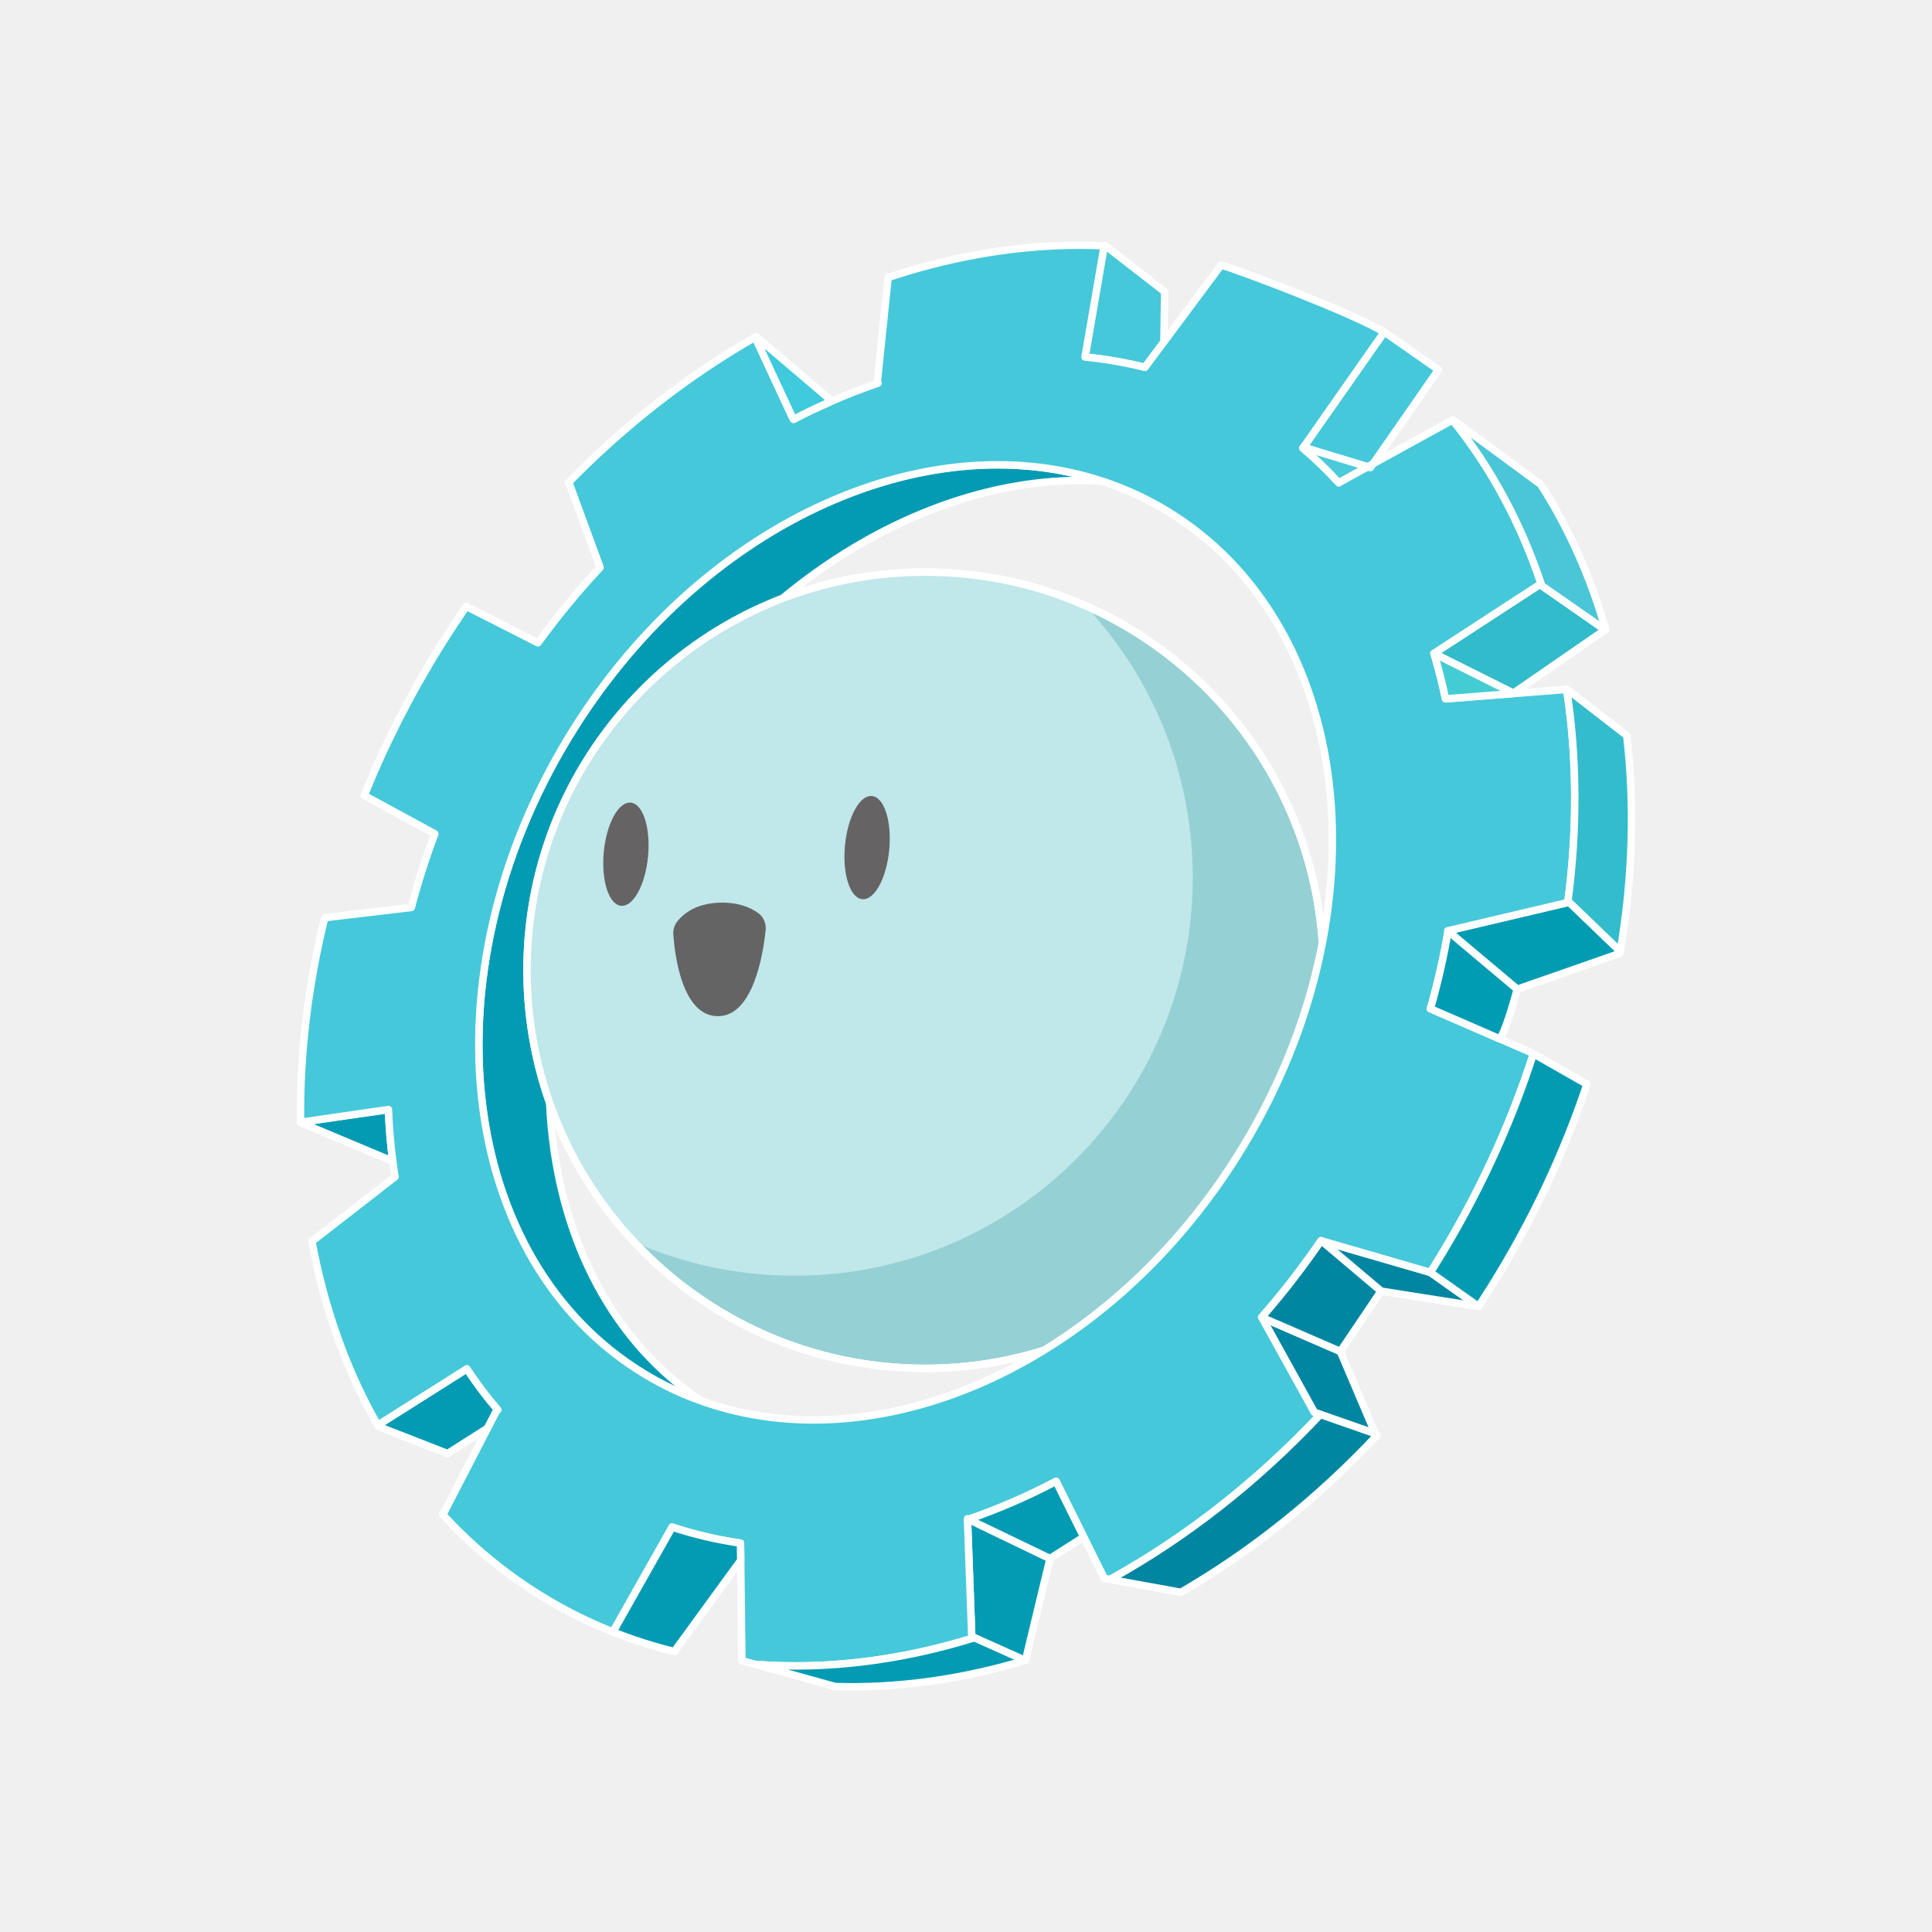
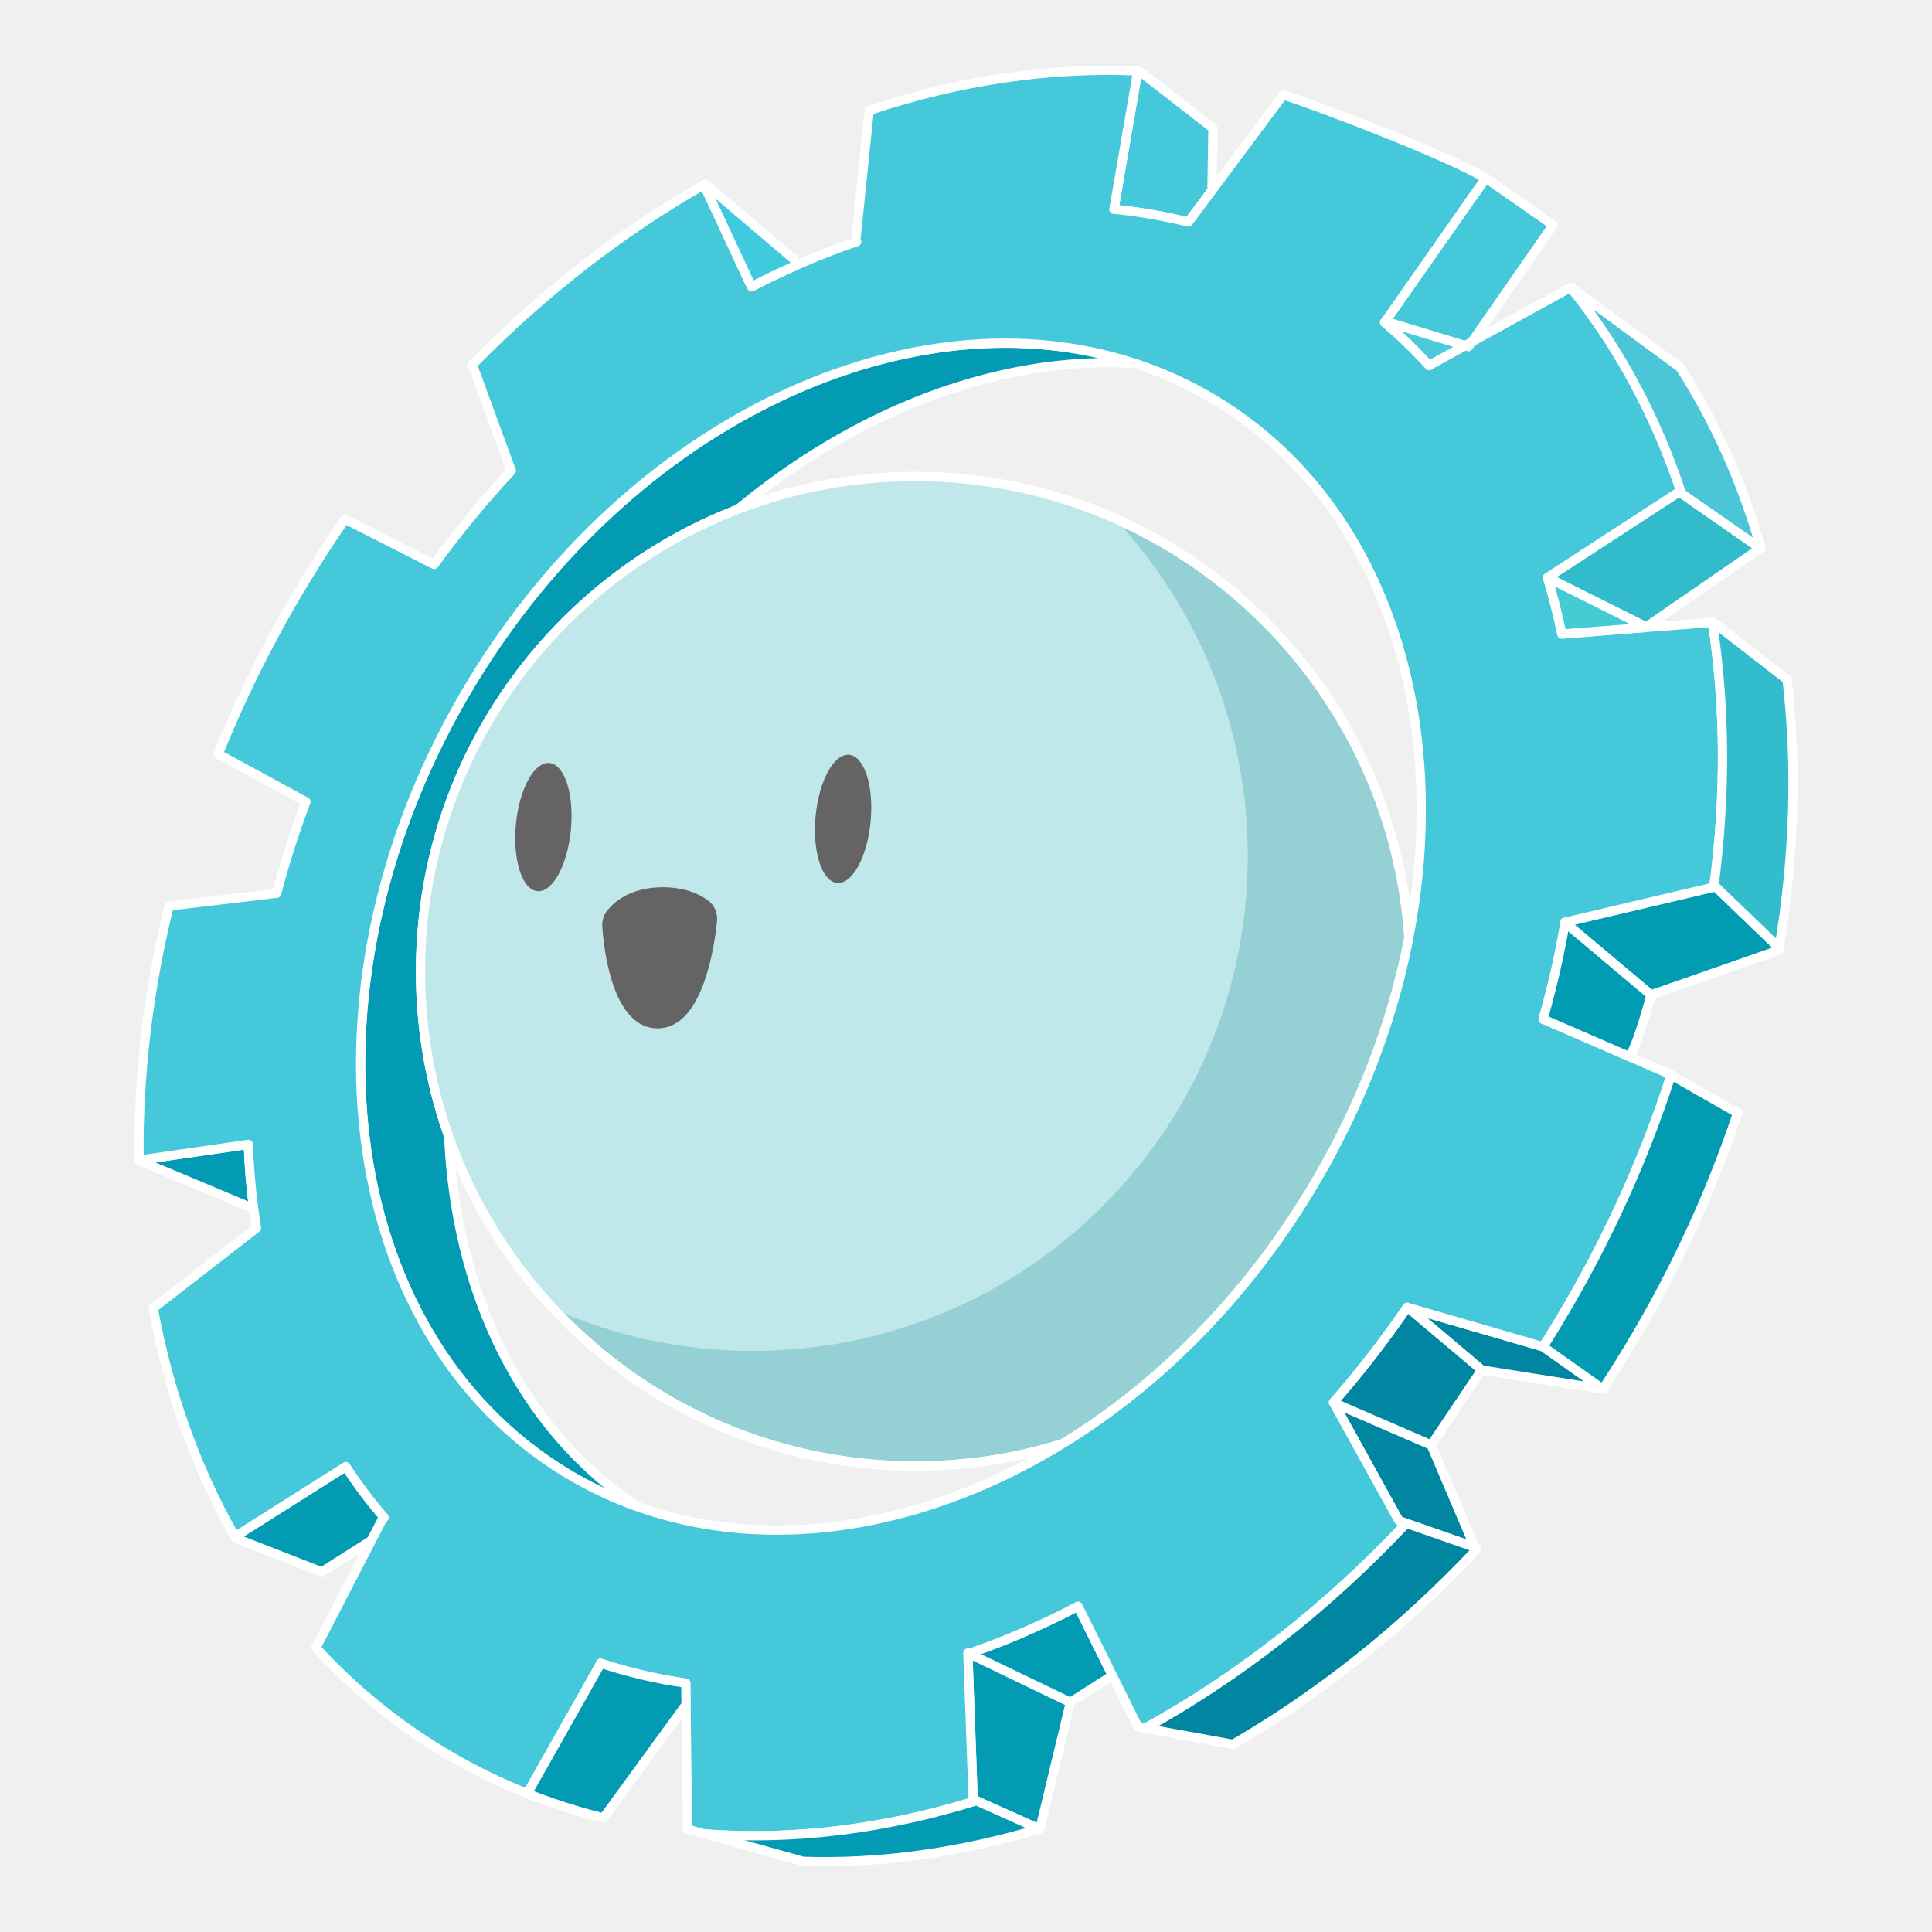
<svg xmlns="http://www.w3.org/2000/svg" version="1.1" id="图层_4" x="0px" y="0px" viewBox="0 0 256 256" xml:space="preserve" width="256" height="256">
  <defs id="defs64" />
  <style type="text/css" id="style1">
	.st0{fill:url(#SVGID_1_);}
	.st1{fill:#039BB3;stroke:#FFFFFF;stroke-width:0.992;stroke-linecap:round;stroke-linejoin:round;stroke-miterlimit:10;}
	.st2{fill:#95D0D4;stroke:#FFFFFF;stroke-width:0.992;stroke-miterlimit:10;}
	.st3{fill:#C0E7EA;}
	.st4{fill:none;stroke:#FFFFFF;stroke-width:0.992;stroke-miterlimit:10;}
	.st5{fill:#666364;}
	.st6{fill:#646464;}
	.st7{fill:#45C8DA;stroke:#FFFFFF;stroke-width:0.992;stroke-linecap:round;stroke-linejoin:round;stroke-miterlimit:10;}
	.st8{fill:#32BBCB;stroke:#FFFFFF;stroke-width:0.992;stroke-linecap:round;stroke-linejoin:round;stroke-miterlimit:10;}
	.st9{fill:#019CB2;stroke:#FFFFFF;stroke-width:0.992;stroke-linecap:round;stroke-linejoin:round;stroke-miterlimit:10;}
	.st10{fill:#0086A1;stroke:#FFFFFF;stroke-width:0.992;stroke-linecap:round;stroke-linejoin:round;stroke-miterlimit:10;}
	.st11{fill:#3FCADD;stroke:#FFFFFF;stroke-width:0.992;stroke-linecap:round;stroke-linejoin:round;stroke-miterlimit:10;}
	.st12{fill:#4ACADA;stroke:#FFFFFF;stroke-width:0.992;stroke-linecap:round;stroke-linejoin:round;stroke-miterlimit:10;}
	.st13{fill:#009CB3;stroke:#FFFFFF;stroke-width:0.992;stroke-linecap:round;stroke-linejoin:round;stroke-miterlimit:10;}
	.st14{fill:#33BCCC;stroke:#FFFFFF;stroke-width:0.992;stroke-linecap:round;stroke-linejoin:round;stroke-miterlimit:10;}
	.st15{fill:#43CCD4;stroke:#FFFFFF;stroke-width:0.992;stroke-linecap:round;stroke-linejoin:round;stroke-miterlimit:10;}
	.st16{fill:#4AC6D8;stroke:#FFFFFF;stroke-width:0.992;stroke-linecap:round;stroke-linejoin:round;stroke-miterlimit:10;}
	.st17{fill:#039BB2;stroke:#FFFFFF;stroke-width:0.992;stroke-linecap:round;stroke-linejoin:round;stroke-miterlimit:10;}
	.st18{fill:url(#SVGID_00000031918329305661806560000013481626714713804435_);}
	.st19{fill:url(#SVGID_00000052074692473146166420000014073522574086860445_);}
	.st20{fill:url(#SVGID_00000013891789681534132390000007234508302796126619_);}
	.st21{fill:#D9EFF4;}
	.st22{fill:#A6A4AA;}
	.st23{fill:url(#SVGID_00000016037355769388288190000018374799492484434086_);}
	.st24{fill:#59BBC7;}
	.st25{fill:url(#SVGID_00000127013451408738508890000006830396803497918890_);}
	.st26{fill:none;}
	.st27{fill:#039BB3;}
	.st28{fill:#95D0D4;}
	.st29{fill:#45C8DA;}
	.st30{fill:#32BBCB;}
	.st31{fill:#019CB2;}
	.st32{fill:#0086A1;}
	.st33{fill:#3FCADD;}
	.st34{fill:#4ACADA;}
	.st35{fill:#009CB3;}
	.st36{fill:#33BCCC;}
	.st37{fill:#43CCD4;}
	.st38{fill:#4AC6D8;}
	.st39{fill:#039BB2;}
	.st40{fill:url(#SVGID_00000183928788038122311590000008959641642962662031_);}
	.st41{fill:url(#SVGID_00000103254394115248746500000007954516804238988197_);}
	.st42{fill:url(#SVGID_00000075882310996937415320000012932923057009567360_);}
	.st43{fill:url(#SVGID_00000183946555333433480600000016128002491720684683_);}
	.st44{fill:url(#SVGID_00000009557397835014597260000001775053676381569927_);}
	.st45{fill:url(#SVGID_00000101781421024456693840000008756121804441578658_);}
	.st46{fill:url(#SVGID_00000099658145593202827290000002423522037563722629_);}
	.st47{fill:url(#SVGID_00000015330298315246003220000005647962077857602709_);}
	.st48{fill:url(#SVGID_00000017489681196715622890000004793329624792334467_);}
</style>
-   <g id="g88" style="display:inline" transform="matrix(0.9920635,0,0,0.9920635,-5.315586,-66.97854)">
+   <g id="g88" style="display:inline" transform="matrix(1.232805,0,0,1.232805,-37.66691,-114.2931)">
    <path class="st1" d="m 152.57,131.78 c -21.86,-1.36 -46.44,12.77 -61.46,37.58 -19.31,31.92 -15.63,69.66 7.99,85.3 -2.65,-0.93 -5.21,-2.14 -7.67,-3.63 -24.9,-15.07 -29.46,-53.09 -10.19,-84.93 17.14,-28.31 47.35,-42.2 71.33,-34.32 z" id="path8" />
    <path class="st2" d="m 182.11,197.11 c 0,29.37 -23.81,53.17 -53.18,53.17 -15.32,0 -29.14,-6.48 -38.84,-16.85 -8.9,-9.5 -14.34,-22.27 -14.34,-36.32 0,-29.37 23.81,-53.18 53.18,-53.18 7.62,0 14.85,1.6 21.4,4.48 18.71,8.24 31.78,26.94 31.78,48.7 z" id="path9" />
    <path class="st3" d="m 164.67,184.73 c 0,29.37 -23.81,53.18 -53.18,53.18 -7.62,0 -14.85,-1.6 -21.4,-4.48 -8.9,-9.5 -14.34,-22.27 -14.34,-36.32 0,-29.37 23.81,-53.18 53.18,-53.18 7.62,0 14.85,1.6 21.4,4.48 8.9,9.5 14.34,22.27 14.34,36.32 z" id="path10" />
    <path class="st4" d="m 182.11,197.11 c 0,29.37 -23.81,53.17 -53.18,53.17 -15.32,0 -29.14,-6.48 -38.84,-16.85 -8.9,-9.5 -14.34,-22.27 -14.34,-36.32 0,-29.37 23.81,-53.18 53.18,-53.18 7.62,0 14.85,1.6 21.4,4.48 18.71,8.24 31.78,26.94 31.78,48.7 z" id="path11" />
    <g id="g12">
      <ellipse transform="matrix(0.0934,-0.9956,0.9956,0.0934,-100.1515,253.2146)" class="st5" cx="88.96" cy="181.6" rx="6.92" ry="2.97" id="ellipse11" />
      <ellipse transform="matrix(0.0934,-0.9956,0.9956,0.0934,-70.0688,284.4827)" class="st5" id="ellipse12" ry="2.97" rx="6.92" cy="180.72" cx="121.17" />
      <path class="st6" d="m 95.29,192.33 c -0.05,-0.65 0.15,-1.29 0.57,-1.8 0.78,-0.95 2.39,-2.29 5.38,-2.44 2.63,-0.13 4.35,0.64 5.35,1.35 0.75,0.52 1.13,1.43 1.03,2.33 -0.34,3.22 -1.67,11.43 -6.33,11.47 -4.83,0.05 -5.81,-8.2 -6,-10.91 z" id="path12" />
    </g>
    <path class="st7" d="m 160.99,112.95 -2.71,3.63 c -2.62,-0.65 -5.29,-1.11 -8,-1.38 l 2.56,-14.86 c 0.06,0 0.11,0 0.17,0.01 h 0.01 l 7.9,6.13 -0.1,6.35 z" id="path13" />
    <path class="st1" d="M 57.82,222.62 45.5,217.45 v -0.04 l 11.74,-1.7 c 0.09,2.34 0.28,4.64 0.58,6.91 z" id="path14" />
    <path class="st1" d="m 71.85,255.82 -0.18,0.15 -1.26,2.44 -0.09,-0.04 -5.18,3.29 -9.22,-3.6 c -0.04,-0.06 -0.08,-0.12 -0.11,-0.19 l 11.91,-7.53 c 1.26,1.92 2.63,3.75 4.13,5.48 z" id="path15" />
    <path class="st7" d="m 197.48,116.9 -1.77,2.55 -6.95,10 -0.01,0.01 -0.73,0.4 -8.57,-2.6 9.65,-13.78 h 0.01 l 1.12,-1.61 c 0.12,0.06 0.24,0.13 0.35,0.21 l 0.01,0.01 z" id="path16" />
-     <polygon class="st8" points="211.03,145.57 211.29,145.75 219.75,151.64 213.91,155.67 207.49,160.1 196.89,154.8 196.89,154.78 " id="polygon16" />
+     <polygon class="st8" points="196.89,154.78 211.03,145.57 211.29,145.75 219.75,151.64 213.91,155.67 207.49,160.1 196.89,154.8 " id="polygon16" />
    <path class="st9" d="m 221.77,194.58 v 0.01 c -0.02,0.09 -0.03,0.17 -0.05,0.26 l -8.72,3.05 -5,1.74 -9.23,-7.76 c 0,-0.02 0.01,-0.03 0,-0.05 l 15.99,-3.77 0.19,-0.04 z" id="path17" />
-     <polygon class="st10" points="181.85,233.24 196.4,237.46 202.83,242.01 194.3,240.67 189.81,239.96 " id="polygon17" />
+     <polygon class="st10" points="194.3,240.67 189.81,239.96 181.85,233.24 196.4,237.46 202.83,242.01 " id="polygon17" />
    <path class="st1" d="m 145.6,275.68 -1.82,7.56 -1.45,6.03 c -0.03,0.01 -0.05,0.02 -0.07,0.02 l -6.76,-3.03 -0.35,-0.16 -0.57,-15.64 c 0.04,-0.01 0.08,-0.02 0.12,-0.03 z" id="path18" />
    <path class="st1" d="m 150.12,272.8 -4.52,2.88 -10.9,-5.25 c 3.95,-1.36 7.87,-3.05 11.72,-5.08 l 0.05,0.1 z" id="path19" />
-     <polygon class="st10" points="173.89,243.47 184.38,248.02 185.94,251.69 189.05,259 181.71,256.44 180.91,256.16 " id="polygon19" />
+     <polygon class="st10" points="184.38,248.02 185.94,251.69 189.05,259 181.71,256.44 180.91,256.16 173.89,243.47 " id="polygon19" />
    <path class="st10" d="m 189.81,239.96 -5.43,8.06 -10.49,-4.55 -0.03,-0.02 c 2.8,-3.19 5.46,-6.61 7.94,-10.24 l 0.05,0.03 z" id="path20" />
    <path class="st7" d="m 214.76,188.06 c 1.3,-9.8 1.24,-19.41 -0.15,-28.46 l -7.12,0.55 -9.06,0.71 c -0.43,-2.06 -0.94,-4.08 -1.54,-6.06 l -0.01,-0.01 h 0.01 v -0.01 l 14.14,-9.21 0.26,0.18 c -2.72,-8.2 -6.71,-15.69 -11.92,-22.14 l -10.61,5.84 -0.01,0.01 -0.36,0.51 -0.37,-0.11 -3.77,2.07 -0.08,0.07 c -1.49,-1.64 -3.09,-3.19 -4.8,-4.64 l 0.08,-0.1 9.65,-13.78 h 0.01 l 1.12,-1.61 c -4.47,-2.66 -19.14,-8.19 -21.77,-8.95 l -7.47,10.03 -2.71,3.63 c -2.62,-0.65 -5.29,-1.11 -8,-1.38 l 2.56,-14.86 c -9.46,-0.43 -19.23,1.03 -28.86,4.24 l -1.43,13.84 0.09,0.27 c -2.15,0.73 -4.29,1.56 -6.41,2.5 -1.64,0.71 -3.27,1.49 -4.88,2.33 l -0.23,-0.43 -4.9,-10.53 C 97.39,117.61 88.94,124.14 81.25,132 l 0.18,0.18 4.08,11.13 c -2.91,3.12 -5.69,6.48 -8.29,10.06 l -0.08,-0.03 -9.5,-4.83 c -1.17,1.7 -2.31,3.43 -3.42,5.21 -4.08,6.54 -7.48,13.26 -10.21,20.05 l 0.07,0.03 9.36,5.09 c -1.24,3.27 -2.28,6.54 -3.14,9.82 v 0.01 l -11.57,1.37 c -2.28,9.25 -3.34,18.45 -3.23,27.32 l 11.74,-1.7 c 0.09,2.34 0.28,4.64 0.58,6.91 0.09,0.7 0.19,1.39 0.3,2.08 l -11.1,8.62 c 1.64,8.87 4.58,17.17 8.79,24.55 l 11.91,-7.53 c 1.26,1.92 2.63,3.75 4.13,5.48 l -0.18,0.15 -1.26,2.44 -5.84,11.3 -0.09,0.08 c 3.74,4.08 8.03,7.68 12.85,10.69 3.19,1.99 6.5,3.66 9.92,5.01 l 0.06,-0.15 7.76,-13.74 0.04,-0.12 c 2.98,0.98 6.03,1.7 9.15,2.14 l 0.03,2.31 0.16,13.39 1.8,0.5 h 0.01 c 9.55,0.73 19.45,-0.52 29.24,-3.56 l -0.35,-0.16 -0.57,-15.64 v -0.09 l 0.12,0.06 c 3.95,-1.36 7.87,-3.05 11.72,-5.08 l 0.05,0.1 3.65,7.35 2.74,5.53 0.77,0.14 c 10,-5.52 19.54,-12.93 28.08,-22.03 l -0.8,-0.28 -7.02,-12.69 -0.03,-0.02 c 2.8,-3.19 5.46,-6.61 7.94,-10.24 l 0.05,0.03 14.55,4.22 c 0.2,-0.29 0.38,-0.59 0.57,-0.89 5.73,-9.18 10.12,-18.72 13.2,-28.31 l -0.28,-0.16 -4.19,-1.82 -9.19,-3.99 -0.1,-0.03 c 0.99,-3.47 1.78,-6.93 2.36,-10.38 l -0.05,-0.04 0.05,-0.01 z m -43.37,32.6 c -17.37,28.7 -48.16,42.57 -72.29,34 -2.65,-0.93 -5.21,-2.14 -7.67,-3.63 -24.9,-15.07 -29.46,-53.09 -10.19,-84.93 17.14,-28.31 47.35,-42.2 71.33,-34.32 0.01,0 0.02,0 0.02,0 2.98,0.98 5.86,2.3 8.61,3.96 24.9,15.07 29.46,53.09 10.19,84.92 z" id="path21" />
    <path class="st11" d="m 116.23,121.19 c -1.64,0.71 -3.27,1.49 -4.88,2.33 l -0.23,-0.43 -4.9,-10.53 c 0.05,-0.02 0.09,-0.05 0.14,-0.08 l 9.65,8.21 z" id="path22" />
    <path class="st1" d="m 104.29,275.93 -8.84,12.13 -0.01,0.05 c -0.95,-0.23 -1.9,-0.49 -2.84,-0.77 -1.81,-0.53 -3.59,-1.15 -5.35,-1.85 l 0.06,-0.15 7.76,-13.74 0.04,-0.12 c 2.98,0.98 6.03,1.7 9.15,2.14 z" id="path23" />
    <path class="st12" d="m 188.02,129.86 -3.77,2.07 -0.08,0.07 c -1.49,-1.64 -3.09,-3.19 -4.8,-4.64 l 0.08,-0.1 z" id="path24" />
    <path class="st1" d="m 142.26,289.29 c -8.54,2.56 -17.15,3.76 -25.52,3.48 v -0.04 l -10.48,-2.91 c 9.55,0.73 19.45,-0.52 29.24,-3.56 z" id="path25" />
    <path class="st10" d="m 189.29,259.22 c -8,8.53 -16.89,15.57 -26.2,20.97 h -0.01 l -9.45,-1.72 c 10,-5.52 19.54,-12.93 28.08,-22.03 l 7.34,2.56 z" id="path26" />
    <path class="st13" d="m 208,199.64 c 0,0 -1.33,5.11 -2.27,6.56 l -0.03,0.08 -9.19,-3.99 -0.1,-0.03 c 0.99,-3.47 1.78,-6.93 2.36,-10.38 z" id="path27" />
    <path class="st14" d="m 221.77,194.58 -6.82,-6.56 -0.19,0.04 c 1.3,-9.8 1.24,-19.41 -0.15,-28.46 l 0.08,-0.01 7.94,6.16 c 1.08,9.22 0.8,18.95 -0.86,28.83 z" id="path28" style="stroke:#ffffff;stroke-width:0.992;stroke-dasharray:none;stroke-opacity:1" />
    <path class="st15" d="m 207.49,160.1 v 0.05 l -9.06,0.71 c -0.43,-2.06 -0.94,-4.08 -1.54,-6.06 z" id="path29" />
    <path class="st16" d="m 219.82,151.62 -0.07,0.02 -8.46,-5.89 c -2.72,-8.2 -6.71,-15.69 -11.92,-22.14 l 0.04,-0.02 11.73,8.62 c 3.77,5.88 6.67,12.41 8.68,19.41 z" id="path30" />
    <path class="st17" d="m 217.33,212.28 c -3.05,9.17 -7.31,18.29 -12.79,27.07 -0.56,0.9 -1.13,1.78 -1.71,2.66 l -6.43,-4.55 c 0.2,-0.29 0.38,-0.59 0.57,-0.89 5.73,-9.18 10.12,-18.72 13.2,-28.31 l 6.92,3.94 z" id="path31" />
  </g>
  <linearGradient id="SVGID_00000163789698304475203470000008579991115055182754_" gradientUnits="userSpaceOnUse" x1="246.123" y1="170.508" x2="308.232" y2="232.617">
    <stop offset="0.25" style="stop-color:#45C8DA" id="stop31" />
    <stop offset="0.45" style="stop-color:#73d5e3;stop-opacity:1;" id="stop80" />
    <stop offset="0.6" style="stop-color:#a2e3ec;stop-opacity:1;" id="stop68" />
    <stop offset="0.798" style="stop-color:#d0f1f5;stop-opacity:1;" id="stop73" />
    <stop offset="1" style="stop-color:#f3fbfc;stop-opacity:1;" id="stop87" />
  </linearGradient>
  <linearGradient id="SVGID_00000175305928514449291890000003713836498628936102_" gradientUnits="userSpaceOnUse" x1="313.299" y1="177.354" x2="353.848" y2="217.903">
    <stop offset="0.25" style="stop-color:#45C8DA" id="stop33" />
    <stop offset="0.45" style="stop-color:#73d5e3;stop-opacity:1;" id="stop34" />
    <stop offset="0.6" style="stop-color:#a2e3ec;stop-opacity:1;" id="stop35" />
    <stop offset="0.8" style="stop-color:#d0f1f5;stop-opacity:1;" id="stop70" />
    <stop offset="1" style="stop-color:#f3fbfc;stop-opacity:1;" id="stop74" />
  </linearGradient>
  <linearGradient id="SVGID_00000173848438352162319410000016985232516233593790_" gradientUnits="userSpaceOnUse" x1="499.935" y1="165.775" x2="543.73" y2="209.57">
    <stop offset="0.25" style="stop-color:#45C8DA" id="stop39" />
    <stop offset="0.45" style="stop-color:#73d5e3;stop-opacity:1;" id="stop82" />
    <stop offset="0.6" style="stop-color:#a2e3ec;stop-opacity:1;" id="stop81" />
    <stop offset="0.8" style="stop-color:#d0f1f5;stop-opacity:1;" id="stop83" />
    <stop offset="1" style="stop-color:#f3fbfc;stop-opacity:1;" id="stop84" />
  </linearGradient>
  <linearGradient id="SVGID_00000137122532643017480800000003183249135205298071_" gradientUnits="userSpaceOnUse" x1="365.963" y1="174.902" x2="413.085" y2="222.025">
    <stop offset="0.25" style="stop-color:#45C8DA" id="stop47" />
    <stop offset="0.45" style="stop-color:#73d5e3;stop-opacity:1;" id="stop71" />
    <stop offset="0.6" style="stop-color:#a2e3ec;stop-opacity:1;" id="stop72" />
    <stop offset="0.8" style="stop-color:#d0f1f5;stop-opacity:1;" id="stop75" />
    <stop offset="1" style="stop-color:#f3fbfc;stop-opacity:1;" id="stop79" />
  </linearGradient>
</svg>
